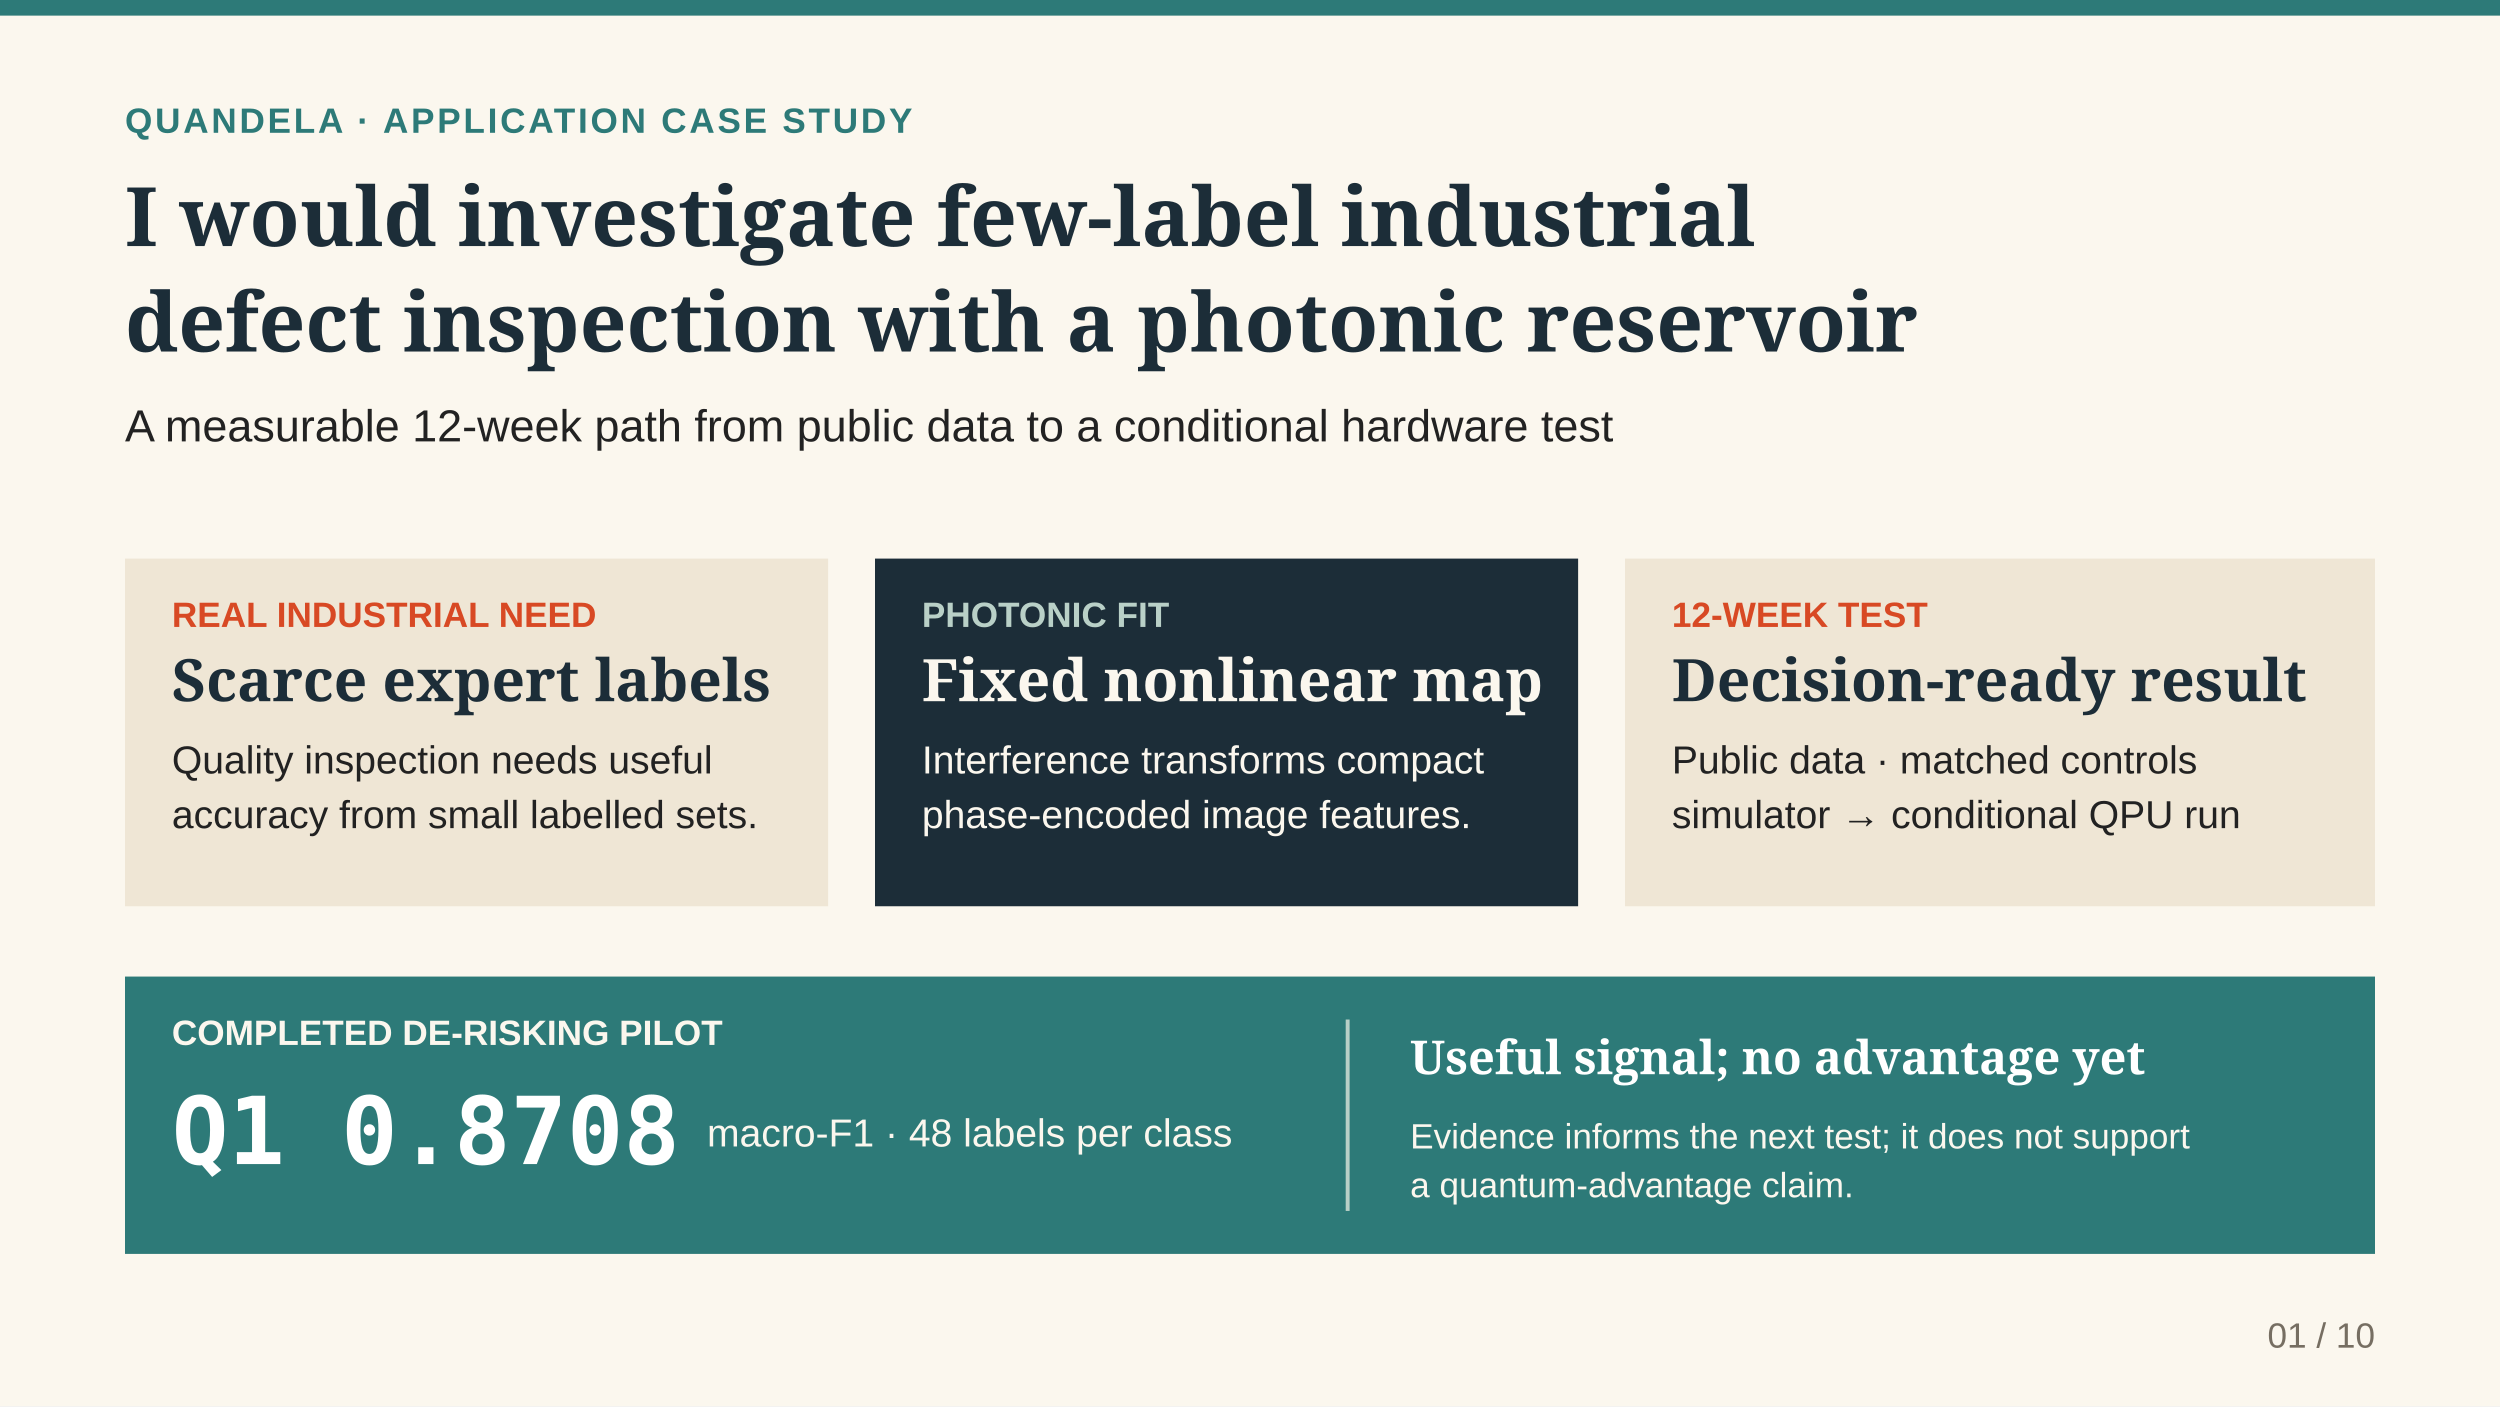
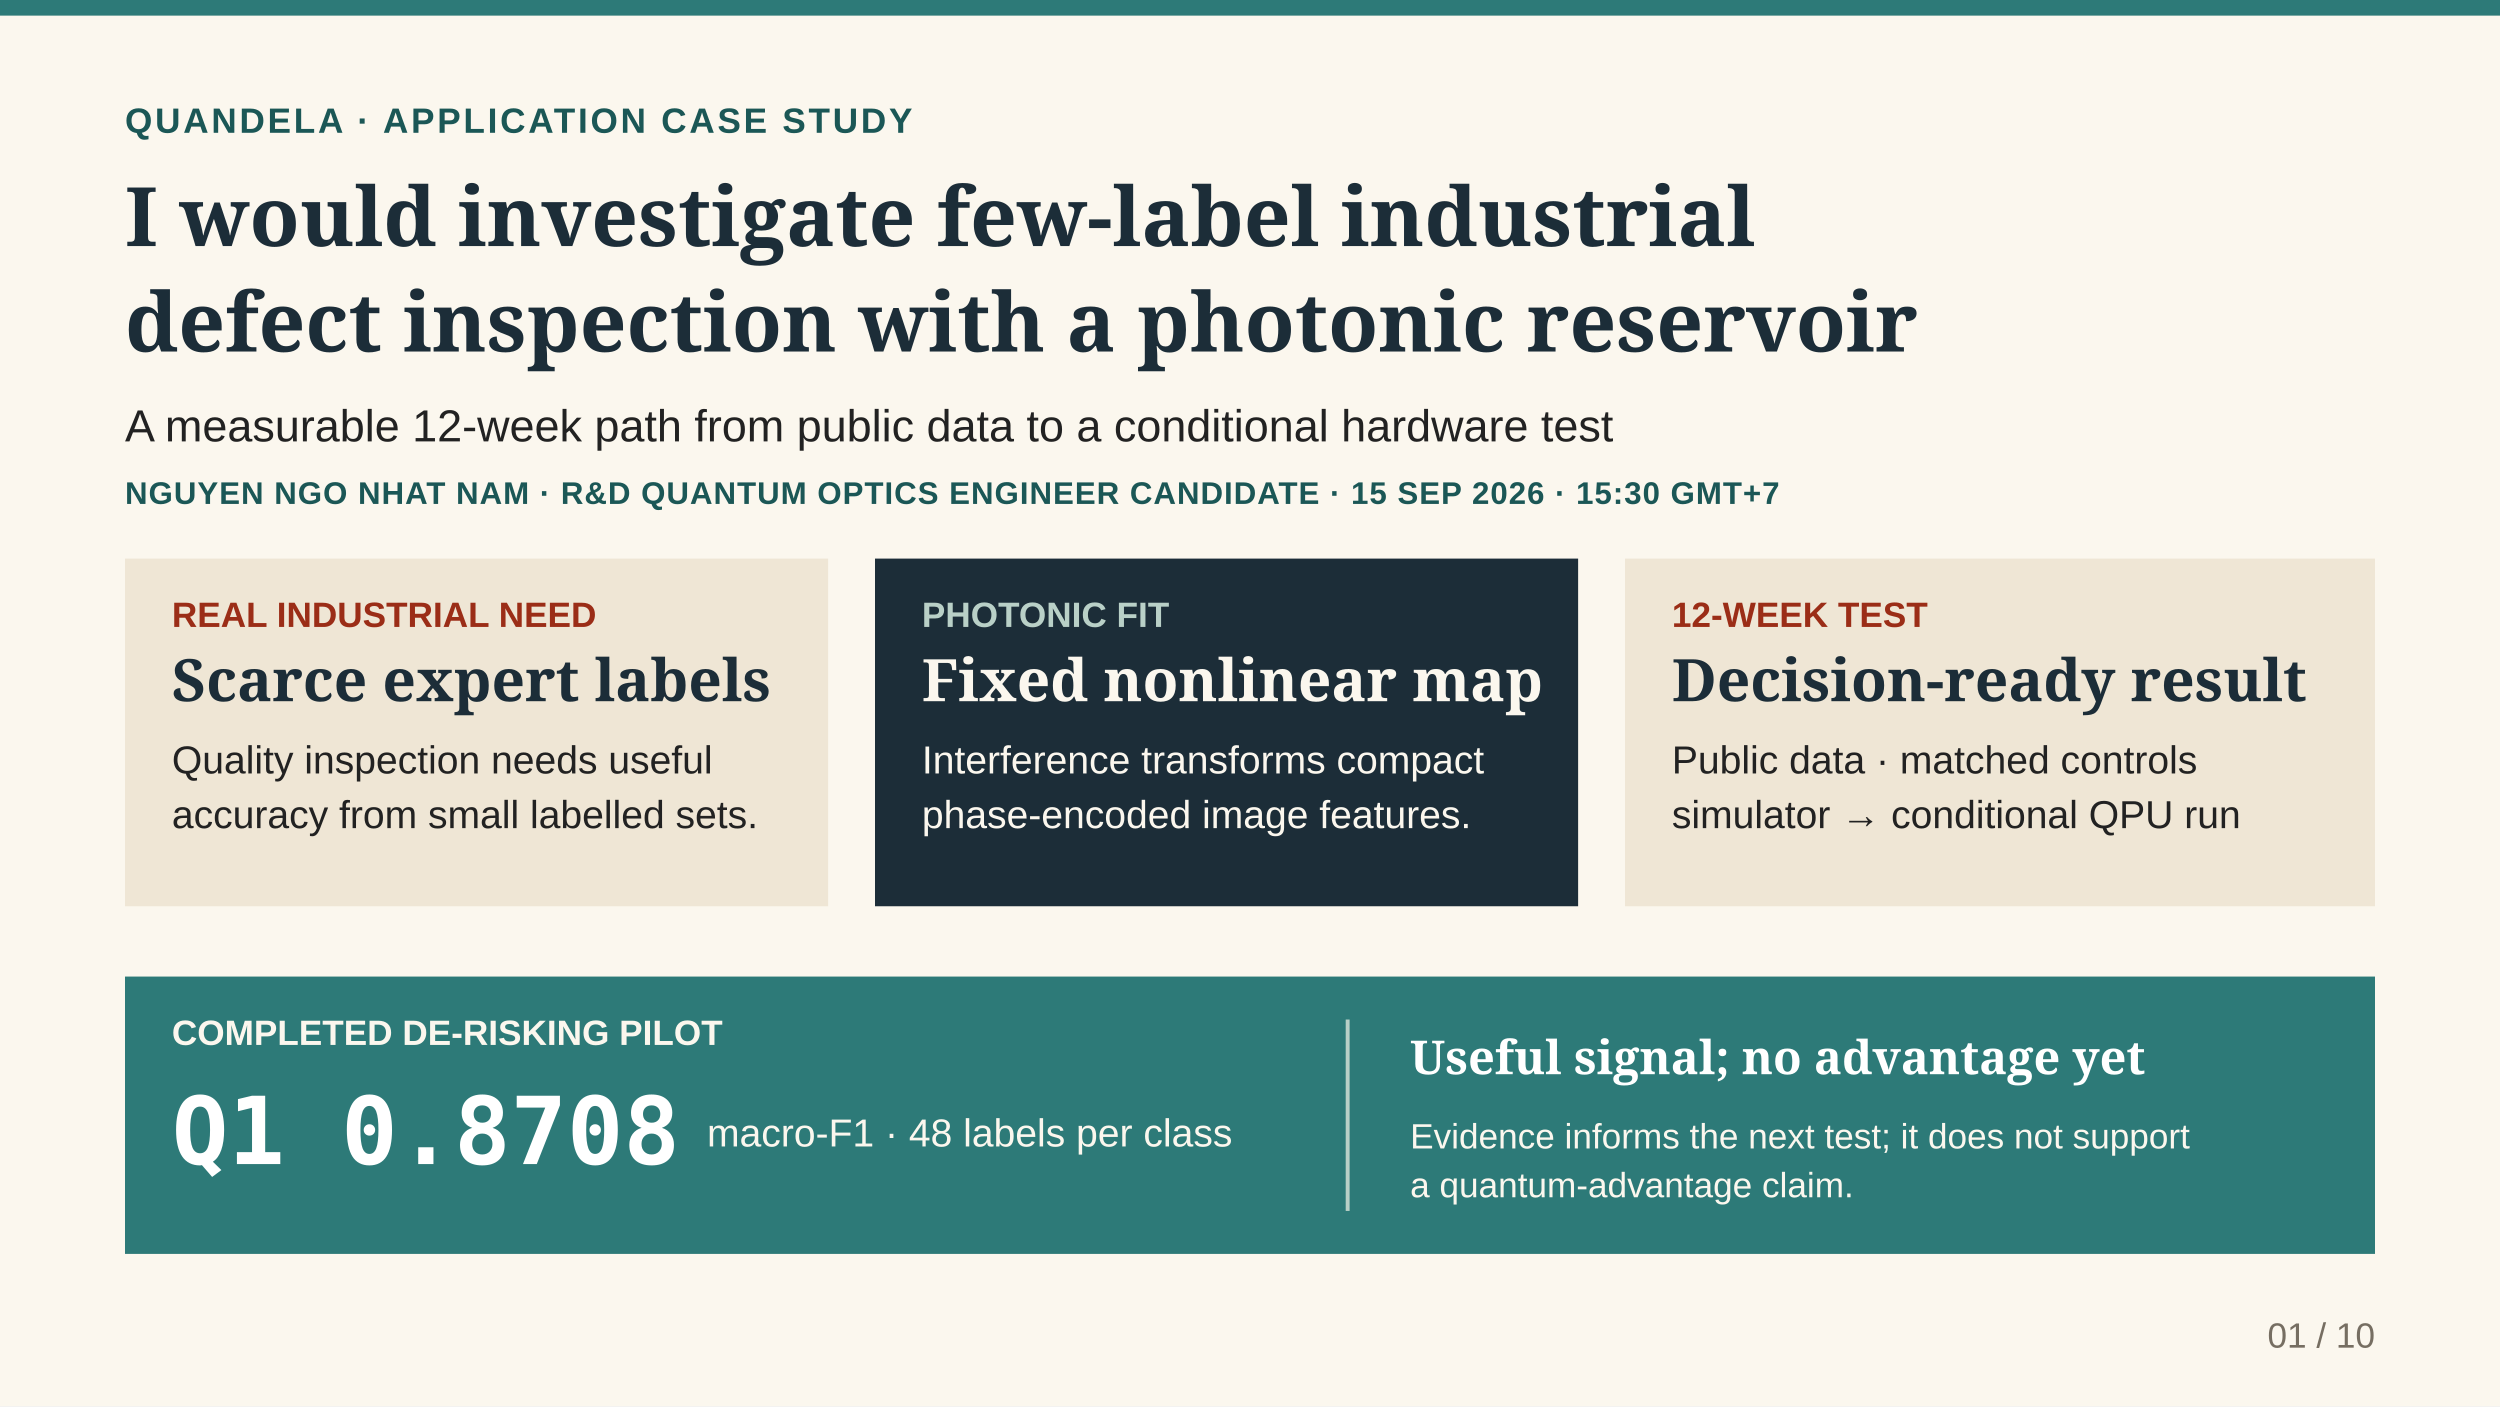
<svg xmlns="http://www.w3.org/2000/svg" width="1280" height="720" viewBox="0 0 1280 720" data-pptx-page-role="content">
  <rect id="page-bg" data-pptx-role="background" x="0" y="0" width="1280" height="720" fill="#FBF7EE" />
  <rect id="top-rule" data-pptx-role="decoration" x="0" y="0" width="1280" height="8" fill="#2D7A78" />
-   <g id="cover-title" data-pptx-bounds="64 40 1152 232">
-     <text x="64" y="68" font-family="Arial" font-size="18" font-weight="700" letter-spacing="1.4" fill="#2D7A78">QUANDELA · APPLICATION CASE STUDY</text>
-     <text fill="#1C2D38" font-size="42" font-weight="700" font-family="Georgia" x="64" y="126">I would investigate few-label industrial</text>
-     <text fill="#1C2D38" font-size="42" font-weight="700" font-family="Georgia" x="64" y="180">defect inspection with a photonic reservoir</text>
+   <g id="cover-title" data-pptx-bounds="64 40 1152 238">
+     <text x="64" y="68" font-family="Arial" font-size="18" font-weight="700" letter-spacing="1.4" fill="#1B5756">QUANDELA · APPLICATION CASE STUDY</text>
+     <text font-weight="700" font-family="Georgia" fill="#1C2D38" font-size="42" x="64" y="126">I would investigate few-label industrial</text>
+     <text font-weight="700" font-family="Georgia" fill="#1C2D38" font-size="42" x="64" y="180">defect inspection with a photonic reservoir</text>
    <text x="64" y="226" font-family="Arial" font-size="23" fill="#222222">A measurable 12-week path from public data to a conditional hardware test</text>
+     <text x="64" y="258" font-family="Arial" font-size="16" font-weight="700" letter-spacing="0.5" fill="#1B5756">NGUYEN NGO NHAT NAM · R&amp;D QUANTUM OPTICS ENGINEER CANDIDATE · 15 SEP 2026 · 15:30 GMT+7</text>
  </g>
  <g id="rationale-cards" data-pptx-bounds="64 286 1152 178">
    <rect x="64" y="286" width="360" height="178" fill="#EFE6D5" />
-     <text x="88" y="321" font-family="Arial" font-size="18" font-weight="700" fill="#D84924">REAL INDUSTRIAL NEED</text>
+     <text x="88" y="321" font-family="Arial" font-size="18" font-weight="700" fill="#9B2D17">REAL INDUSTRIAL NEED</text>
    <text x="88" y="359" font-family="Georgia" font-size="30" font-weight="700" fill="#1C2D38">Scarce expert labels</text>
-     <text fill="#222222" font-size="20" font-family="Arial" x="88" y="396">Quality inspection needs useful</text>
-     <text fill="#222222" font-size="20" font-family="Arial" x="88" y="424">accuracy from small labelled sets.</text>
+     <text font-family="Arial" fill="#222222" font-size="20" x="88" y="396">Quality inspection needs useful</text>
+     <text font-family="Arial" fill="#222222" font-size="20" x="88" y="424">accuracy from small labelled sets.</text>
    <rect x="448" y="286" width="360" height="178" fill="#1C2D38" />
    <text x="472" y="321" font-family="Arial" font-size="18" font-weight="700" fill="#B9D0C7">PHOTONIC FIT</text>
    <text x="472" y="359" font-family="Georgia" font-size="30" font-weight="700" fill="#FBF7EE">Fixed nonlinear map</text>
-     <text fill="#FBF7EE" font-size="20" font-family="Arial" x="472" y="396">Interference transforms compact</text>
-     <text fill="#FBF7EE" font-size="20" font-family="Arial" x="472" y="424">phase-encoded image features.</text>
+     <text font-family="Arial" fill="#FBF7EE" font-size="20" x="472" y="396">Interference transforms compact</text>
+     <text font-family="Arial" fill="#FBF7EE" font-size="20" x="472" y="424">phase-encoded image features.</text>
    <rect x="832" y="286" width="384" height="178" fill="#EFE6D5" />
-     <text x="856" y="321" font-family="Arial" font-size="18" font-weight="700" fill="#D84924">12-WEEK TEST</text>
+     <text x="856" y="321" font-family="Arial" font-size="18" font-weight="700" fill="#9B2D17">12-WEEK TEST</text>
    <text x="856" y="359" font-family="Georgia" font-size="30" font-weight="700" fill="#1C2D38">Decision-ready result</text>
-     <text fill="#222222" font-size="20" font-family="Arial" x="856" y="396">Public data · matched controls</text>
-     <text fill="#222222" font-size="20" font-family="Arial" x="856" y="424">simulator → conditional QPU run</text>
+     <text font-family="Arial" fill="#222222" font-size="20" x="856" y="396">Public data · matched controls</text>
+     <text font-family="Arial" fill="#222222" font-size="20" x="856" y="424">simulator → conditional QPU run</text>
  </g>
  <g id="pilot-proof" data-pptx-bounds="64 500 1152 142">
    <rect x="64" y="500" width="1152" height="142" fill="#2D7A78" />
    <text x="88" y="535" font-family="Arial" font-size="18" font-weight="700" fill="#FBF7EE">COMPLETED DE-RISKING PILOT</text>
    <text x="88" y="596" font-family="Consolas" font-size="48" font-weight="700" fill="#FFFFFF">Q1  0.8708</text>
    <text x="362" y="587" font-family="Arial" font-size="20" fill="#FBF7EE">macro-F1 · 48 labels per class</text>
    <line x1="690" y1="522" x2="690" y2="620" stroke="#B9D0C7" stroke-width="2" />
    <text x="722" y="550" font-family="Georgia" font-size="24" font-weight="700" fill="#FFFFFF">Useful signal; no advantage yet</text>
-     <text fill="#FBF7EE" font-size="18" font-family="Arial" x="722" y="588">Evidence informs the next test; it does not support</text>
-     <text fill="#FBF7EE" font-size="18" font-family="Arial" x="722" y="613">a quantum-advantage claim.</text>
+     <text font-family="Arial" fill="#FBF7EE" font-size="18" x="722" y="588">Evidence informs the next test; it does not support</text>
+     <text font-family="Arial" fill="#FBF7EE" font-size="18" x="722" y="613">a quantum-advantage claim.</text>
  </g>
  <g id="page-index" data-pptx-bounds="1124 667 92 30">
    <text x="1216" y="690" text-anchor="end" font-family="Arial" font-size="18" fill="#766E62">01 / 10</text>
  </g>
</svg>
